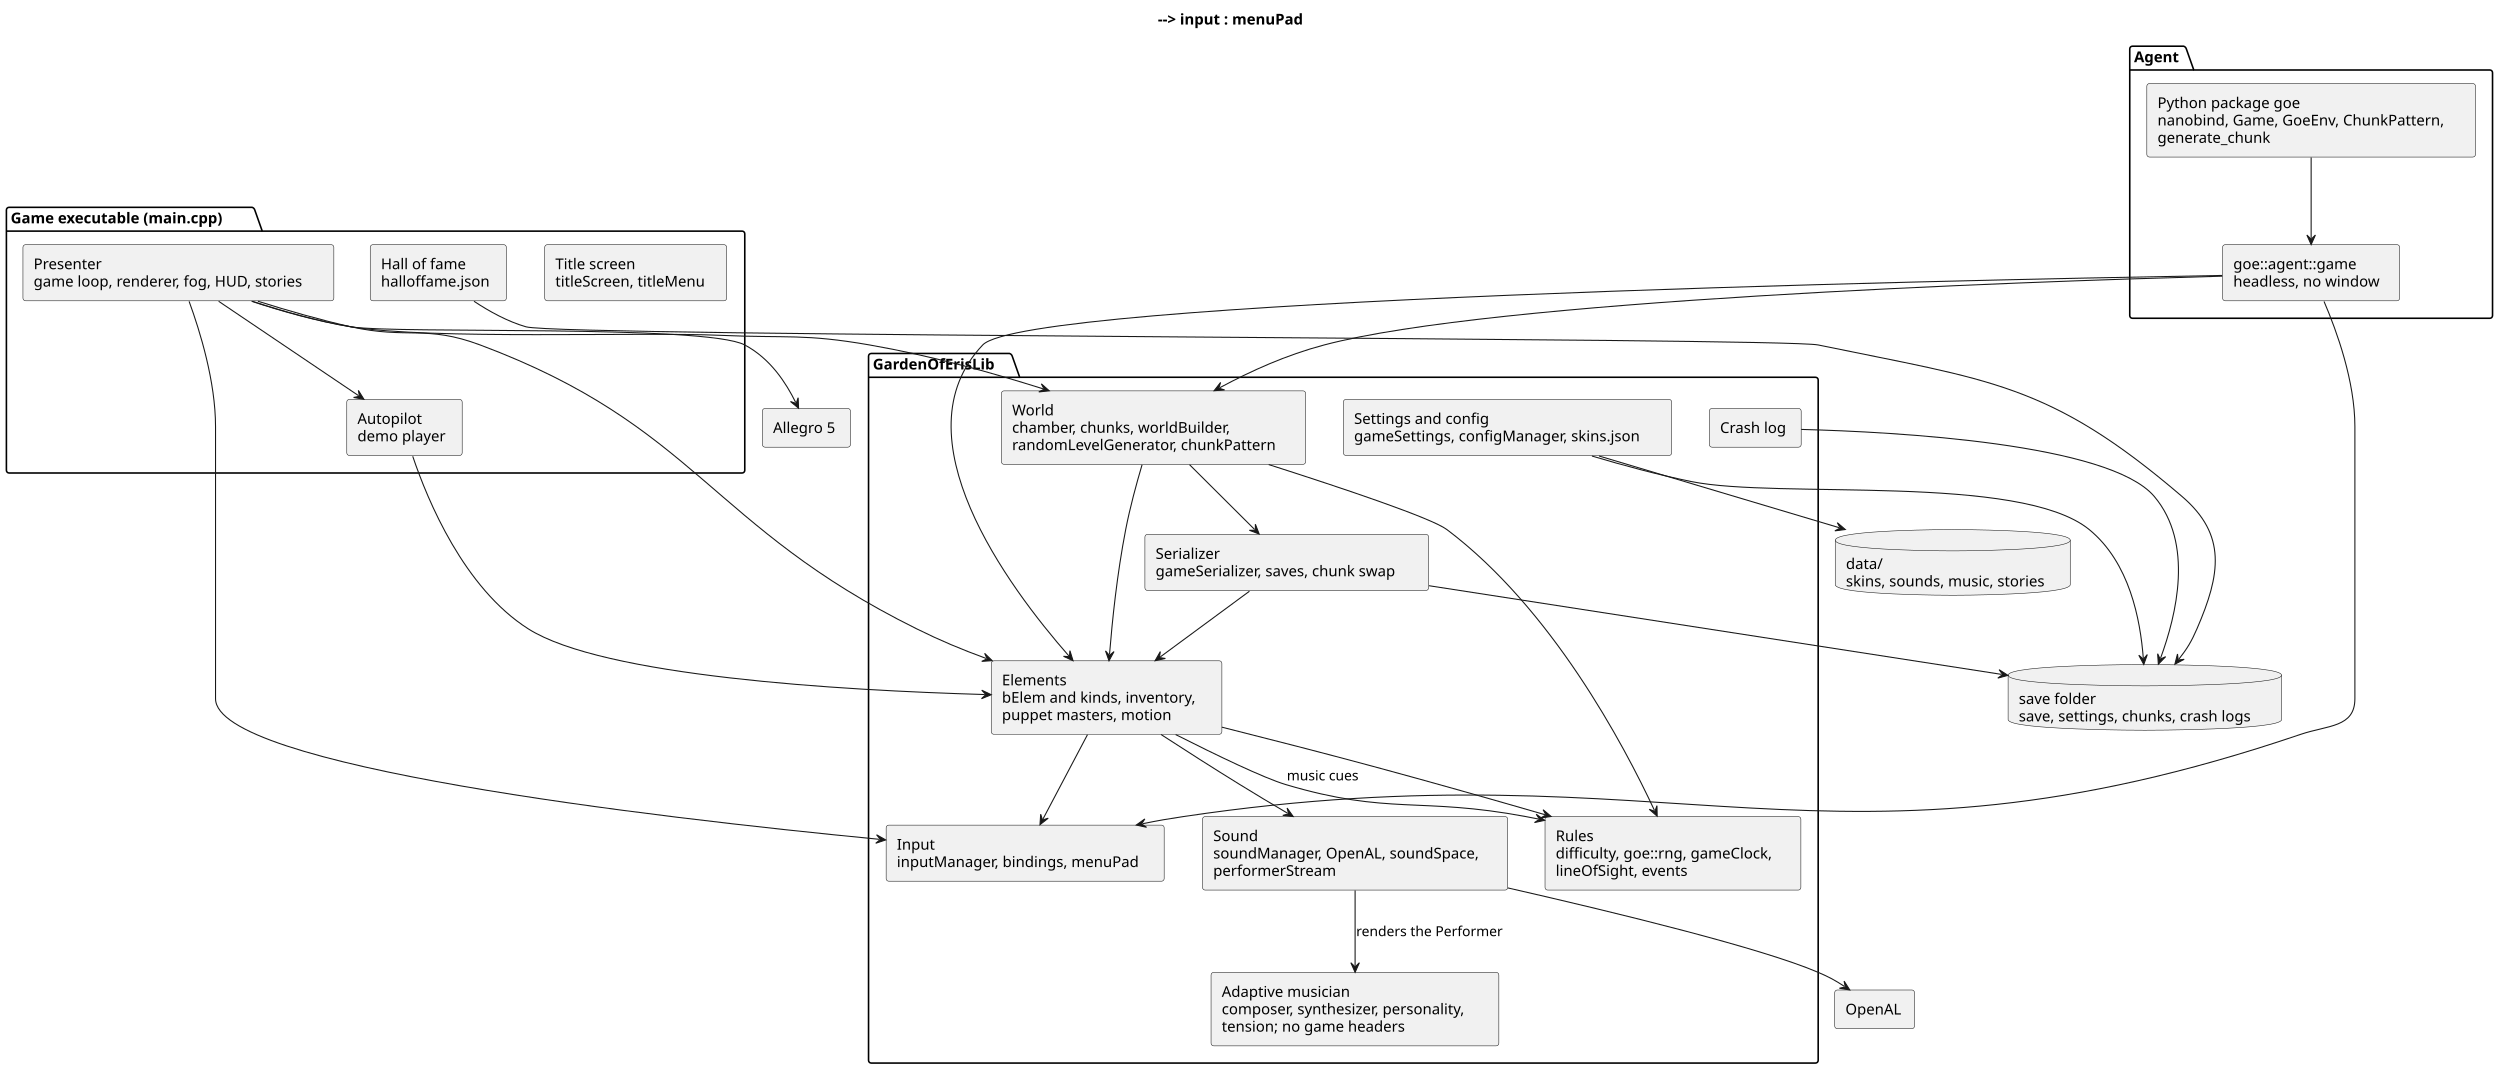
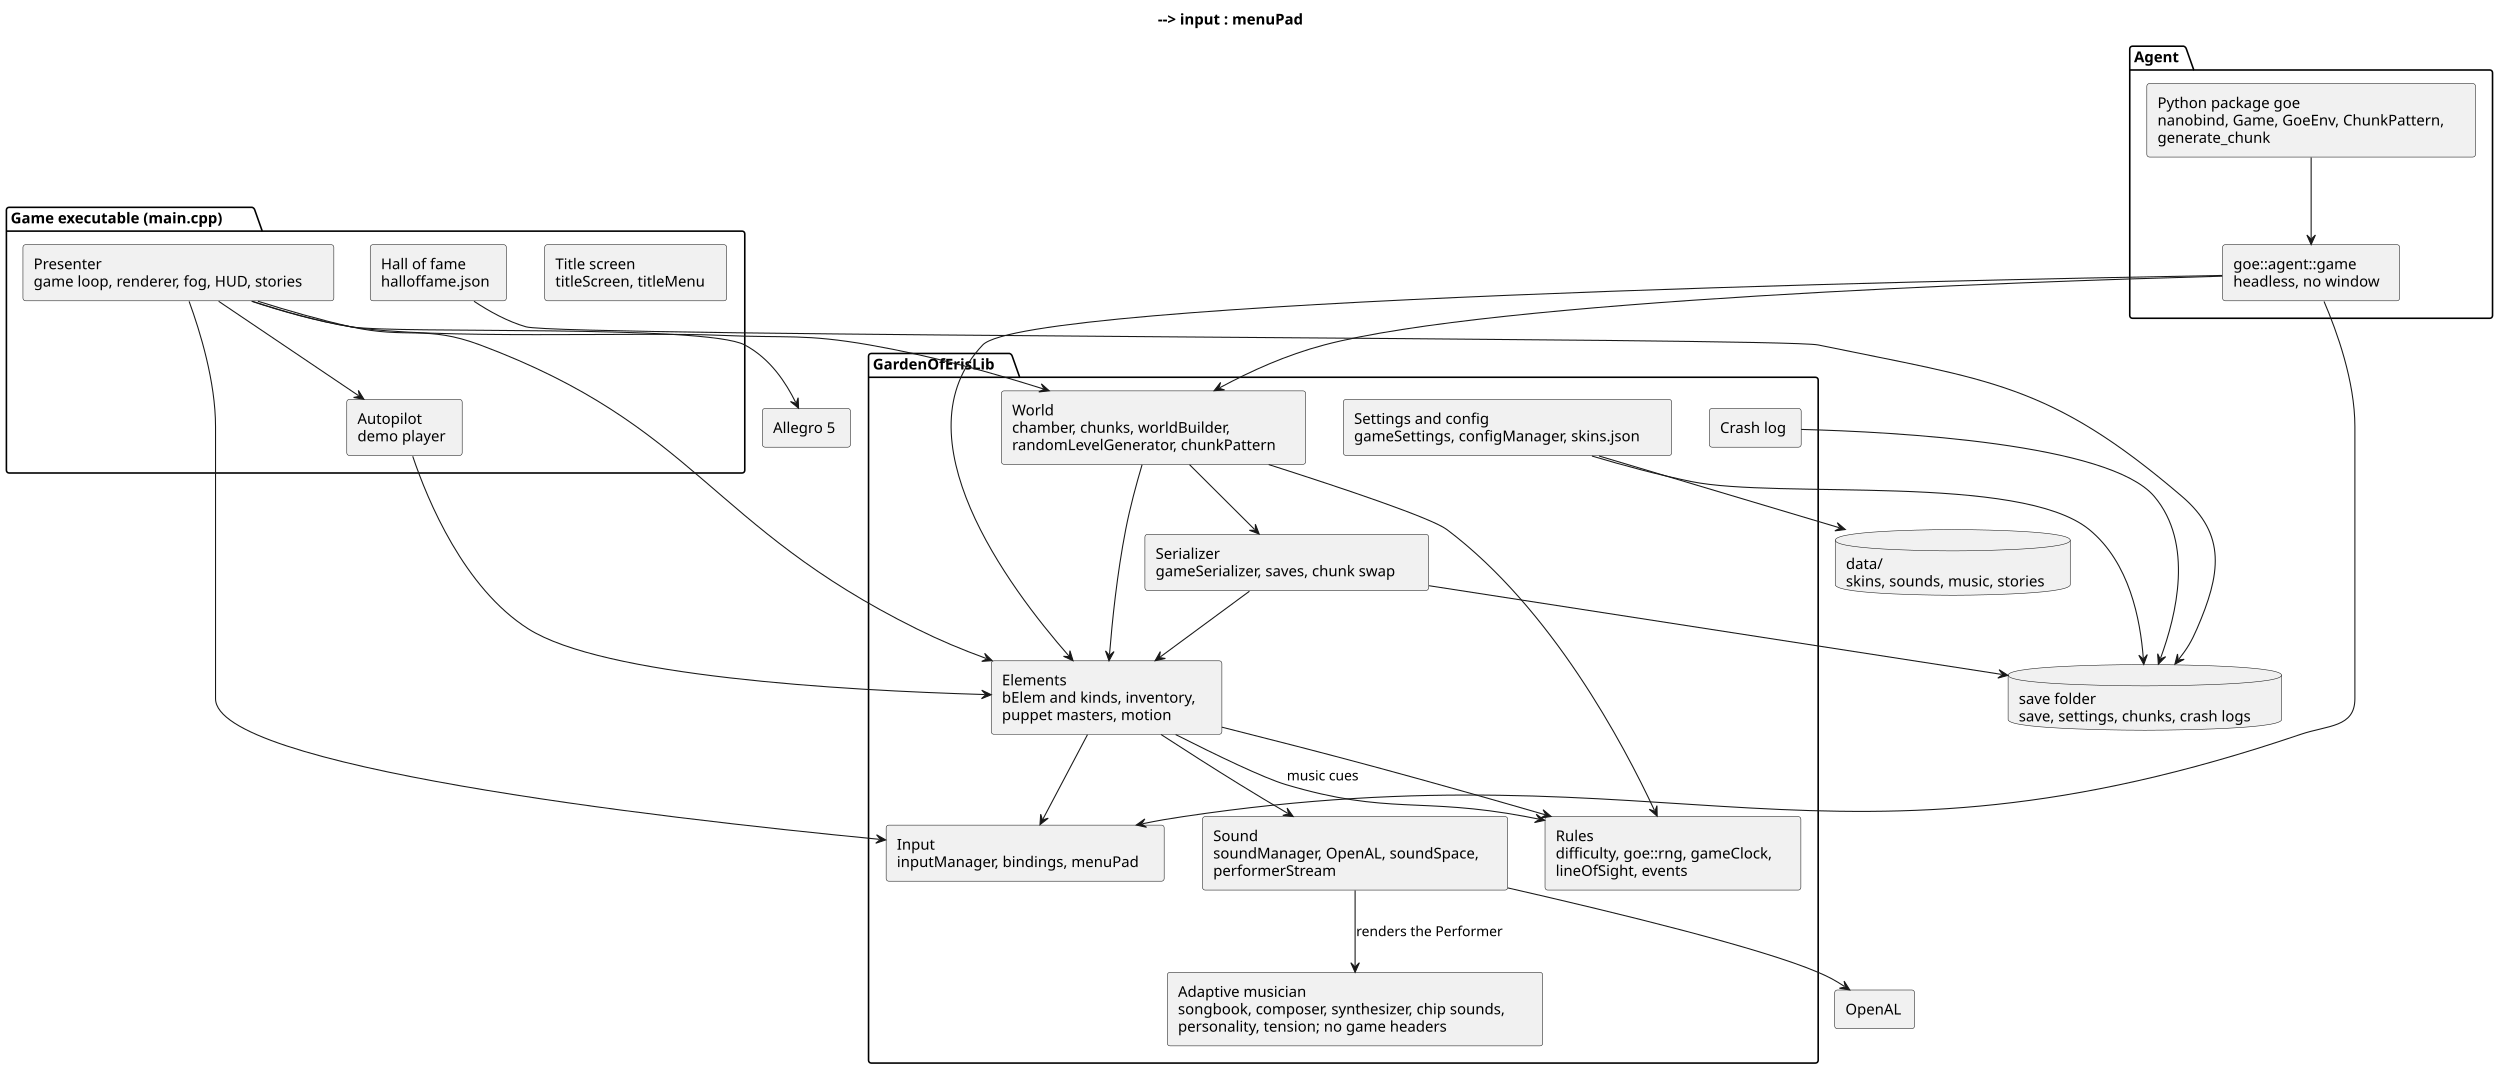
<svg xmlns="http://www.w3.org/2000/svg" contentStyleType="text/css" height="1003px" preserveAspectRatio="none" style="width:2343px;height:1003px;background:#FFFFFF;" version="1.1" viewBox="0 0 2343 1003" width="2343px" zoomAndPan="magnify">
  <defs />
  <g>
    <text fill="#000000" font-family="sans-serif" font-size="14" font-weight="bold" lengthAdjust="spacing" textLength="158.765" x="1085.118" y="22.995">--&gt; input : menuPad</text>
    <g id="cluster_Game executable (main.cpp)">
      <path d="M8.5,194.297 L236.269,194.297 A3.75,3.75 0 0 1 238.769,196.797 L245.769,216.594 L695.5,216.594 A2.5,2.5 0 0 1 698,219.094 L698,440.797 A2.5,2.5 0 0 1 695.5,443.297 L8.5,443.297 A2.5,2.5 0 0 1 6,440.797 L6,196.797 A2.5,2.5 0 0 1 8.5,194.297 " fill="none" style="stroke:#000000;stroke-width:1.5;" />
      <line style="stroke:#000000;stroke-width:1.5;" x1="6" x2="245.769" y1="216.594" y2="216.594" />
      <text fill="#000000" font-family="sans-serif" font-size="14" font-weight="bold" lengthAdjust="spacing" textLength="226.769" x="10" y="209.292">Game executable (main.cpp)</text>
    </g>
    <g id="cluster_GardenOfErisLib">
      <path d="M816.5,331.297 L946.159,331.297 A3.75,3.75 0 0 1 948.659,333.797 L955.659,353.594 L1701.5,353.594 A2.5,2.5 0 0 1 1704,356.094 L1704,993.797 A2.5,2.5 0 0 1 1701.5,996.297 L816.5,996.297 A2.5,2.5 0 0 1 814,993.797 L814,333.797 A2.5,2.5 0 0 1 816.5,331.297 " fill="none" style="stroke:#000000;stroke-width:1.5;" />
      <line style="stroke:#000000;stroke-width:1.5;" x1="814" x2="955.659" y1="353.594" y2="353.594" />
      <text fill="#000000" font-family="sans-serif" font-size="14" font-weight="bold" lengthAdjust="spacing" textLength="128.659" x="818" y="346.292">GardenOfErisLib</text>
    </g>
    <g id="cluster_Agent">
      <path d="M1998.5,43.297 L2046.511,43.297 A3.75,3.75 0 0 1 2049.011,45.797 L2056.011,65.594 L2333.5,65.594 A2.5,2.5 0 0 1 2336,68.094 L2336,295.797 A2.5,2.5 0 0 1 2333.5,298.297 L1998.5,298.297 A2.5,2.5 0 0 1 1996,295.797 L1996,45.797 A2.5,2.5 0 0 1 1998.5,43.297 " fill="none" style="stroke:#000000;stroke-width:1.5;" />
      <line style="stroke:#000000;stroke-width:1.5;" x1="1996" x2="2056.011" y1="65.594" y2="65.594" />
      <text fill="#000000" font-family="sans-serif" font-size="14" font-weight="bold" lengthAdjust="spacing" textLength="47.011" x="2000" y="58.292">Agent</text>
    </g>
    <g id="elem_title">
      <rect fill="#F1F1F1" height="52.594" rx="2.5" ry="2.5" style="stroke:#181818;stroke-width:0.5;" width="170.52" x="510.5" y="229.297" />
      <text fill="#000000" font-family="sans-serif" font-size="14" lengthAdjust="spacing" textLength="81.731" x="520.5" y="252.292">Title screen</text>
      <text fill="#000000" font-family="sans-serif" font-size="14" lengthAdjust="spacing" textLength="150.52" x="520.5" y="268.589">titleScreen, titleMenu</text>
    </g>
    <g id="elem_pres">
      <rect fill="#F1F1F1" height="52.594" rx="2.5" ry="2.5" style="stroke:#181818;stroke-width:0.5;" width="291.38" x="21.5" y="229.297" />
      <text fill="#000000" font-family="sans-serif" font-size="14" lengthAdjust="spacing" textLength="67.45" x="31.5" y="252.292">Presenter</text>
      <text fill="#000000" font-family="sans-serif" font-size="14" lengthAdjust="spacing" textLength="271.38" x="31.5" y="268.589">game loop, renderer, fog, HUD, stories</text>
    </g>
    <g id="elem_pilot">
      <rect fill="#F1F1F1" height="52.594" rx="2.5" ry="2.5" style="stroke:#181818;stroke-width:0.5;" width="108.163" x="325" y="374.297" />
      <text fill="#000000" font-family="sans-serif" font-size="14" lengthAdjust="spacing" textLength="63.226" x="335" y="397.292">Autopilot</text>
      <text fill="#000000" font-family="sans-serif" font-size="14" lengthAdjust="spacing" textLength="88.163" x="335" y="413.589">demo player</text>
    </g>
    <g id="elem_fame">
      <rect fill="#F1F1F1" height="52.594" rx="2.5" ry="2.5" style="stroke:#181818;stroke-width:0.5;" width="127.557" x="347" y="229.297" />
      <text fill="#000000" font-family="sans-serif" font-size="14" lengthAdjust="spacing" textLength="85.039" x="357" y="252.292">Hall of fame</text>
      <text fill="#000000" font-family="sans-serif" font-size="14" lengthAdjust="spacing" textLength="107.557" x="357" y="268.589">halloffame.json</text>
    </g>
    <g id="elem_elems">
      <rect fill="#F1F1F1" height="68.891" rx="2.5" ry="2.5" style="stroke:#181818;stroke-width:0.5;" width="216.144" x="929" y="619.297" />
      <text fill="#000000" font-family="sans-serif" font-size="14" lengthAdjust="spacing" textLength="65.256" x="939" y="642.292">Elements</text>
      <text fill="#000000" font-family="sans-serif" font-size="14" lengthAdjust="spacing" textLength="196.144" x="939" y="658.589">bElem and kinds, inventory,</text>
      <text fill="#000000" font-family="sans-serif" font-size="14" lengthAdjust="spacing" textLength="168.67" x="939" y="674.886">puppet masters, motion</text>
    </g>
    <g id="elem_world">
      <rect fill="#F1F1F1" height="68.891" rx="2.5" ry="2.5" style="stroke:#181818;stroke-width:0.5;" width="285.159" x="938.5" y="366.297" />
      <text fill="#000000" font-family="sans-serif" font-size="14" lengthAdjust="spacing" textLength="40.94" x="948.5" y="389.292">World</text>
      <text fill="#000000" font-family="sans-serif" font-size="14" lengthAdjust="spacing" textLength="222.072" x="948.5" y="405.589">chamber, chunks, worldBuilder,</text>
      <text fill="#000000" font-family="sans-serif" font-size="14" lengthAdjust="spacing" textLength="265.159" x="948.5" y="421.886">randomLevelGenerator, chunkPattern</text>
    </g>
    <g id="elem_ser">
      <rect fill="#F1F1F1" height="52.594" rx="2.5" ry="2.5" style="stroke:#181818;stroke-width:0.5;" width="265.889" x="1073" y="500.797" />
      <text fill="#000000" font-family="sans-serif" font-size="14" lengthAdjust="spacing" textLength="65.222" x="1083" y="523.792">Serializer</text>
      <text fill="#000000" font-family="sans-serif" font-size="14" lengthAdjust="spacing" textLength="245.889" x="1083" y="540.089">gameSerializer, saves, chunk swap</text>
    </g>
    <g id="elem_rules">
      <rect fill="#F1F1F1" height="68.891" rx="2.5" ry="2.5" style="stroke:#181818;stroke-width:0.5;" width="239.775" x="1448" y="765.297" />
      <text fill="#000000" font-family="sans-serif" font-size="14" lengthAdjust="spacing" textLength="38.398" x="1458" y="788.292">Rules</text>
      <text fill="#000000" font-family="sans-serif" font-size="14" lengthAdjust="spacing" textLength="219.775" x="1458" y="804.589">difficulty, goe::rng, gameClock,</text>
      <text fill="#000000" font-family="sans-serif" font-size="14" lengthAdjust="spacing" textLength="133.308" x="1458" y="820.886">lineOfSight, events</text>
    </g>
    <g id="elem_input">
      <rect fill="#F1F1F1" height="52.594" rx="2.5" ry="2.5" style="stroke:#181818;stroke-width:0.5;" width="260.563" x="830.5" y="773.297" />
      <text fill="#000000" font-family="sans-serif" font-size="14" lengthAdjust="spacing" textLength="36.251" x="840.5" y="796.292">Input</text>
      <text fill="#000000" font-family="sans-serif" font-size="14" lengthAdjust="spacing" textLength="240.564" x="840.5" y="812.589">inputManager, bindings, menuPad</text>
    </g>
    <g id="elem_sound">
      <rect fill="#F1F1F1" height="68.891" rx="2.5" ry="2.5" style="stroke:#181818;stroke-width:0.5;" width="286.034" x="1127" y="765.297" />
      <text fill="#000000" font-family="sans-serif" font-size="14" lengthAdjust="spacing" textLength="44.085" x="1137" y="788.292">Sound</text>
      <text fill="#000000" font-family="sans-serif" font-size="14" lengthAdjust="spacing" textLength="266.034" x="1137" y="804.589">soundManager, OpenAL, soundSpace,</text>
      <text fill="#000000" font-family="sans-serif" font-size="14" lengthAdjust="spacing" textLength="121.475" x="1137" y="820.886">performerStream</text>
    </g>
    <g id="elem_musician">
-       <rect fill="#F1F1F1" height="68.891" rx="2.5" ry="2.5" style="stroke:#181818;stroke-width:0.5;" width="269.717" x="1135" y="911.297" />
-       <text fill="#000000" font-family="sans-serif" font-size="14" lengthAdjust="spacing" textLength="129.391" x="1145" y="934.292">Adaptive musician</text>
-       <text fill="#000000" font-family="sans-serif" font-size="14" lengthAdjust="spacing" textLength="249.717" x="1145" y="950.589">composer, synthesizer, personality,</text>
-       <text fill="#000000" font-family="sans-serif" font-size="14" lengthAdjust="spacing" textLength="183.435" x="1145" y="966.886">tension; no game headers</text>
+       <rect fill="#F1F1F1" height="68.891" rx="2.5" ry="2.5" style="stroke:#181818;stroke-width:0.5;" width="351.823" x="1094" y="911.297" />
+       <text fill="#000000" font-family="sans-serif" font-size="14" lengthAdjust="spacing" textLength="129.391" x="1104" y="934.292">Adaptive musician</text>
+       <text fill="#000000" font-family="sans-serif" font-size="14" lengthAdjust="spacing" textLength="331.823" x="1104" y="950.589">songbook, composer, synthesizer, chip sounds,</text>
+       <text fill="#000000" font-family="sans-serif" font-size="14" lengthAdjust="spacing" textLength="270.457" x="1104" y="966.886">personality, tension; no game headers</text>
    </g>
    <g id="elem_cfg">
      <rect fill="#F1F1F1" height="52.594" rx="2.5" ry="2.5" style="stroke:#181818;stroke-width:0.5;" width="307.677" x="1259" y="374.297" />
      <text fill="#000000" font-family="sans-serif" font-size="14" lengthAdjust="spacing" textLength="135.502" x="1269" y="397.292">Settings and config</text>
      <text fill="#000000" font-family="sans-serif" font-size="14" lengthAdjust="spacing" textLength="287.677" x="1269" y="413.589">gameSettings, configManager, skins.json</text>
    </g>
    <g id="elem_crash">
      <rect fill="#F1F1F1" height="36.297" rx="2.5" ry="2.5" style="stroke:#181818;stroke-width:0.5;" width="86.069" x="1602" y="382.797" />
      <text fill="#000000" font-family="sans-serif" font-size="14" lengthAdjust="spacing" textLength="66.069" x="1612" y="405.792">Crash log</text>
    </g>
    <g id="elem_agent">
      <rect fill="#F1F1F1" height="52.594" rx="2.5" ry="2.5" style="stroke:#181818;stroke-width:0.5;" width="165.947" x="2083" y="229.297" />
      <text fill="#000000" font-family="sans-serif" font-size="14" lengthAdjust="spacing" textLength="125.091" x="2093" y="252.292">goe::agent::game</text>
      <text fill="#000000" font-family="sans-serif" font-size="14" lengthAdjust="spacing" textLength="145.947" x="2093" y="268.589">headless, no window</text>
    </g>
    <g id="elem_python">
      <rect fill="#F1F1F1" height="68.891" rx="2.5" ry="2.5" style="stroke:#181818;stroke-width:0.5;" width="308.032" x="2012" y="78.297" />
      <text fill="#000000" font-family="sans-serif" font-size="14" lengthAdjust="spacing" textLength="142.844" x="2022" y="101.292">Python package goe</text>
      <text fill="#000000" font-family="sans-serif" font-size="14" lengthAdjust="spacing" textLength="288.032" x="2022" y="117.589">nanobind, Game, GoeEnv, ChunkPattern,</text>
      <text fill="#000000" font-family="sans-serif" font-size="14" lengthAdjust="spacing" textLength="112.848" x="2022" y="133.886">generate_chunk</text>
    </g>
    <g id="elem_data">
      <path d="M1720,506.297 C1720,496.297 1830.119,496.297 1830.119,496.297 C1830.119,496.297 1940.238,496.297 1940.238,506.297 L1940.238,547.891 C1940.238,557.891 1830.119,557.891 1830.119,557.891 C1830.119,557.891 1720,557.891 1720,547.891 L1720,506.297 " fill="#F1F1F1" style="stroke:#181818;stroke-width:0.5;" />
      <path d="M1720,506.297 C1720,516.297 1830.119,516.297 1830.119,516.297 C1830.119,516.297 1940.238,516.297 1940.238,506.297 " fill="none" style="stroke:#181818;stroke-width:0.5;" />
      <text fill="#000000" font-family="sans-serif" font-size="14" lengthAdjust="spacing" textLength="36.251" x="1730" y="533.292">data/</text>
      <text fill="#000000" font-family="sans-serif" font-size="14" lengthAdjust="spacing" textLength="200.238" x="1730" y="549.589">skins, sounds, music, stories</text>
    </g>
    <g id="elem_saves">
      <path d="M1882,632.797 C1882,622.797 2010.152,622.797 2010.152,622.797 C2010.152,622.797 2138.305,622.797 2138.305,632.797 L2138.305,674.391 C2138.305,684.391 2010.152,684.391 2010.152,684.391 C2010.152,684.391 1882,684.391 1882,674.391 L1882,632.797 " fill="#F1F1F1" style="stroke:#181818;stroke-width:0.5;" />
      <path d="M1882,632.797 C1882,642.797 2010.152,642.797 2010.152,642.797 C2010.152,642.797 2138.305,642.797 2138.305,632.797 " fill="none" style="stroke:#181818;stroke-width:0.5;" />
      <text fill="#000000" font-family="sans-serif" font-size="14" lengthAdjust="spacing" textLength="77.861" x="1892" y="659.792">save folder</text>
      <text fill="#000000" font-family="sans-serif" font-size="14" lengthAdjust="spacing" textLength="236.305" x="1892" y="676.089">save, settings, chunks, crash logs</text>
    </g>
    <g id="elem_allegro">
      <rect fill="#F1F1F1" height="36.297" rx="2.5" ry="2.5" style="stroke:#181818;stroke-width:0.5;" width="82.535" x="714.5" y="382.797" />
      <text fill="#000000" font-family="sans-serif" font-size="14" lengthAdjust="spacing" textLength="62.535" x="724.5" y="405.792">Allegro 5</text>
    </g>
    <g id="elem_openal">
      <rect fill="#F1F1F1" height="36.297" rx="2.5" ry="2.5" style="stroke:#181818;stroke-width:0.5;" width="74.769" x="1719.5" y="927.797" />
      <text fill="#000000" font-family="sans-serif" font-size="14" lengthAdjust="spacing" textLength="54.77" x="1729.5" y="950.792">OpenAL</text>
    </g>
    <g id="link_pres_pilot">
      <path d="M204.9,282.367 C243.37,308.307 297.616,344.901 336.096,370.861 " fill="none" id="pres-to-pilot" style="stroke:#181818;stroke-width:1.0;" />
      <polygon fill="#181818" points="341.07,374.217,335.846,365.868,336.925,371.421,331.372,372.499,341.07,374.217" style="stroke:#181818;stroke-width:1.0;" />
    </g>
    <g id="link_pres_elems">
      <path d="M241.76,282.327 C268.98,290.897 300.14,299.907 329,306.297 C382.02,318.047 399.14,304.267 450,323.297 C653.08,399.297 664.67,493.097 859,589.297 C881.35,600.357 900.477,608.381 924.257,617.101 " fill="none" id="pres-to-elems" style="stroke:#181818;stroke-width:1.0;" />
      <polygon fill="#181818" points="929.89,619.167,922.817,612.313,925.196,617.446,920.063,619.824,929.89,619.167" style="stroke:#181818;stroke-width:1.0;" />
    </g>
    <g id="link_pres_world">
      <path d="M235.79,282.367 C264.22,291.737 297.79,301.267 329,306.297 C405.15,318.567 598.94,310.917 676,314.297 C737.85,317.007 754.01,312.677 815,323.297 C871.69,333.167 927.828,348.732 977.608,364.432 " fill="none" id="pres-to-world" style="stroke:#181818;stroke-width:1.0;" />
      <polygon fill="#181818" points="983.33,366.237,975.95,359.715,978.562,364.733,973.544,367.345,983.33,366.237" style="stroke:#181818;stroke-width:1.0;" />
    </g>
    <g id="link_pres_input">
      <path d="M177.22,282.427 C187.55,310.697 202,357.757 202,399.797 C202,399.797 202,399.797 202,654.797 C202,717.957 606.998,765.558 824.118,786.608 " fill="none" id="pres-to-input" style="stroke:#181818;stroke-width:1.0;" />
      <polygon fill="#181818" points="830.09,787.187,821.518,782.337,825.113,786.704,820.746,790.3,830.09,787.187" style="stroke:#181818;stroke-width:1.0;" />
    </g>
    <g id="link_pres_allegro">
      <path d="M236.62,282.407 C264.89,291.667 298.11,301.107 329,306.297 C369.48,313.107 661.8,303.947 698,323.297 C722.25,336.257 736.673,358.912 745.753,377.212 " fill="none" id="pres-to-allegro" style="stroke:#181818;stroke-width:1.0;" />
      <polygon fill="#181818" points="748.42,382.587,748.003,372.747,746.198,378.108,740.837,376.303,748.42,382.587" style="stroke:#181818;stroke-width:1.0;" />
    </g>
    <g id="link_pilot_elems">
      <path d="M386.8,427.617 C400.91,469.417 434.93,551.077 495,589.297 C564.84,633.737 785.893,646.922 922.973,650.922 " fill="none" id="pilot-to-elems" style="stroke:#181818;stroke-width:1.0;" />
      <polygon fill="#181818" points="928.97,651.097,920.091,646.836,923.972,650.951,919.857,654.833,928.97,651.097" style="stroke:#181818;stroke-width:1.0;" />
    </g>
    <g id="link_elems_rules">
      <path d="M1145.17,681.507 C1189.24,692.597 1240.63,705.767 1287,718.297 C1341.99,733.157 1397.017,748.788 1447.957,763.538 " fill="none" id="elems-to-rules" style="stroke:#181818;stroke-width:1.0;" />
      <polygon fill="#181818" points="1453.72,765.207,1446.188,758.861,1448.917,763.816,1443.963,766.546,1453.72,765.207" style="stroke:#181818;stroke-width:1.0;" />
    </g>
    <g id="link_elems_rules">
      <path d="M1101.81,688.437 C1139.85,707.667 1184.39,729.157 1205,735.297 C1301.68,764.117 1330.84,746.707 1430,765.297 C1435.82,766.387 1435.875,766.351 1441.865,767.591 " fill="none" id="elems-to-rules-1" style="stroke:#181818;stroke-width:1.0;" />
      <polygon fill="#181818" points="1447.74,768.807,1439.738,763.066,1442.844,767.793,1438.116,770.899,1447.74,768.807" style="stroke:#181818;stroke-width:1.0;" />
      <text fill="#000000" font-family="sans-serif" font-size="13" lengthAdjust="spacing" textLength="72.725" x="1206" y="731.364">music cues</text>
    </g>
    <g id="link_elems_sound">
      <path d="M1088.09,688.367 C1110.62,702.997 1137.49,720.207 1162,735.297 C1178.11,745.217 1190.578,752.686 1206.838,762.246 " fill="none" id="elems-to-sound" style="stroke:#181818;stroke-width:1.0;" />
      <polygon fill="#181818" points="1212.01,765.287,1206.279,757.277,1207.7,762.753,1202.224,764.173,1212.01,765.287" style="stroke:#181818;stroke-width:1.0;" />
    </g>
    <g id="link_elems_input">
      <path d="M1019.18,688.557 C1005.58,714.327 989.92,744 977.471,767.591 " fill="none" id="elems-to-input" style="stroke:#181818;stroke-width:1.0;" />
      <polygon fill="#181818" points="974.67,772.897,982.408,766.804,977.004,768.475,975.333,763.07,974.67,772.897" style="stroke:#181818;stroke-width:1.0;" />
    </g>
    <g id="link_world_elems">
      <path d="M1070.33,435.617 C1065.04,453.497 1058.95,475.917 1055,496.297 C1046.85,538.317 1042.426,581.467 1039.836,613.317 " fill="none" id="world-to-elems" style="stroke:#181818;stroke-width:1.0;" />
      <polygon fill="#181818" points="1039.35,619.297,1044.066,610.651,1039.755,614.313,1036.093,610.002,1039.35,619.297" style="stroke:#181818;stroke-width:1.0;" />
    </g>
    <g id="link_world_rules">
      <path d="M1189.02,435.397 C1259.8,458.017 1341.78,485.597 1356,496.297 C1454.12,570.157 1521.531,697.351 1550.551,759.49 " fill="none" id="world-to-rules" style="stroke:#181818;stroke-width:1.0;" />
      <polygon fill="#181818" points="1553.09,764.927,1552.906,755.08,1550.974,760.397,1545.658,758.465,1553.09,764.927" style="stroke:#181818;stroke-width:1.0;" />
    </g>
    <g id="link_world_ser">
      <path d="M1114.83,435.487 C1135.36,455.937 1156.918,477.413 1175.828,496.243 " fill="none" id="world-to-ser" style="stroke:#181818;stroke-width:1.0;" />
      <polygon fill="#181818" points="1180.08,500.477,1176.525,491.292,1176.537,496.949,1170.88,496.961,1180.08,500.477" style="stroke:#181818;stroke-width:1.0;" />
    </g>
    <g id="link_ser_elems">
      <path d="M1170.98,554.097 C1145.36,572.967 1115.201,595.188 1087.401,615.668 " fill="none" id="ser-to-elems" style="stroke:#181818;stroke-width:1.0;" />
      <polygon fill="#181818" points="1082.57,619.227,1092.188,617.109,1086.596,616.261,1087.444,610.668,1082.57,619.227" style="stroke:#181818;stroke-width:1.0;" />
    </g>
    <g id="link_ser_saves">
      <path d="M1339.22,548.927 C1489.83,572.247 1727.421,609.038 1875.921,632.038 " fill="none" id="ser-to-saves" style="stroke:#181818;stroke-width:1.0;" />
      <polygon fill="#181818" points="1881.85,632.957,1873.568,627.626,1876.909,632.192,1872.344,635.532,1881.85,632.957" style="stroke:#181818;stroke-width:1.0;" />
    </g>
    <g id="link_fame_saves">
      <path d="M444.22,282.347 C458.44,291.777 475.73,301.357 493,306.297 C525.35,315.547 1671.06,316.467 1704,323.297 C1864.76,356.607 1920.26,358.567 2045,465.297 C2087.14,501.357 2081.03,538.397 2059,589.297 C2053.91,601.057 2049.873,607.852 2042.023,617.772 " fill="none" id="fame-to-saves" style="stroke:#181818;stroke-width:1.0;" />
      <polygon fill="#181818" points="2038.3,622.477,2047.022,617.902,2041.403,618.556,2040.748,612.937,2038.3,622.477" style="stroke:#181818;stroke-width:1.0;" />
    </g>
    <g id="link_cfg_data">
      <path d="M1498.64,427.367 C1565.62,447.367 1653.141,473.49 1723.661,494.55 " fill="none" id="cfg-to-data" style="stroke:#181818;stroke-width:1.0;" />
      <polygon fill="#181818" points="1729.41,496.267,1721.931,489.859,1724.619,494.836,1719.642,497.524,1729.41,496.267" style="stroke:#181818;stroke-width:1.0;" />
    </g>
    <g id="link_cfg_saves">
      <path d="M1491.98,427.397 C1520.98,436.037 1554.24,445.057 1585,451.297 C1666.82,467.897 1893.35,443.477 1958,496.297 C1995.91,527.277 2005.92,580.715 2008.69,616.755 " fill="none" id="cfg-to-saves" style="stroke:#181818;stroke-width:1.0;" />
      <polygon fill="#181818" points="2009.15,622.737,2012.448,613.457,2008.767,617.752,2004.472,614.07,2009.15,622.737" style="stroke:#181818;stroke-width:1.0;" />
    </g>
    <g id="link_sound_openal">
      <path d="M1413.19,832.167 C1518.49,856.187 1651.96,888.897 1704,911.297 C1714.2,915.687 1719.669,918.597 1728.599,924.477 " fill="none" id="sound-to-openal" style="stroke:#181818;stroke-width:1.0;" />
      <polygon fill="#181818" points="1733.61,927.777,1728.293,919.487,1729.434,925.027,1723.893,926.168,1733.61,927.777" style="stroke:#181818;stroke-width:1.0;" />
    </g>
    <g id="link_sound_musician">
      <path d="M1270,834.557 C1270,857.667 1270,882.187 1270,905.247 " fill="none" id="sound-to-musician" style="stroke:#181818;stroke-width:1.0;" />
      <polygon fill="#181818" points="1270,911.247,1274,902.247,1270,906.247,1266,902.247,1270,911.247" style="stroke:#181818;stroke-width:1.0;" />
      <text fill="#000000" font-family="sans-serif" font-size="13" lengthAdjust="spacing" textLength="144.612" x="1271" y="877.364">renders the Performer</text>
    </g>
    <g id="link_crash_saves">
      <path d="M1688.09,402.447 C1777.22,404.797 1977.04,415.607 2019,465.297 C2056.11,509.247 2039.838,576.084 2024.868,616.864 " fill="none" id="crash-to-saves" style="stroke:#181818;stroke-width:1.0;" />
      <polygon fill="#181818" points="2022.8,622.497,2029.656,615.427,2024.523,617.803,2022.147,612.67,2022.8,622.497" style="stroke:#181818;stroke-width:1.0;" />
    </g>
    <g id="link_python_agent">
      <path d="M2166,147.567 C2166,172.667 2166,200.367 2166,223.247 " fill="none" id="python-to-agent" style="stroke:#181818;stroke-width:1.0;" />
      <polygon fill="#181818" points="2166,229.247,2170,220.247,2166,224.247,2162,220.247,2166,229.247" style="stroke:#181818;stroke-width:1.0;" />
    </g>
    <g id="link_agent_world">
      <path d="M2082.7,258.817 C1886.24,264.227 1398.68,281.537 1241,323.297 C1205.13,332.797 1172.872,347.469 1143.172,363.339 " fill="none" id="agent-to-world" style="stroke:#181818;stroke-width:1.0;" />
      <polygon fill="#181818" points="1137.88,366.167,1147.703,365.453,1142.29,363.81,1143.933,358.397,1137.88,366.167" style="stroke:#181818;stroke-width:1.0;" />
    </g>
    <g id="link_agent_elems">
      <path d="M2082.56,258.137 C1809.99,262.907 960.98,281.127 921,323.297 C840.06,408.677 944.456,549.364 1001.686,614.694 " fill="none" id="agent-to-elems" style="stroke:#181818;stroke-width:1.0;" />
      <polygon fill="#181818" points="1005.64,619.207,1002.718,609.801,1002.345,615.446,996.701,615.073,1005.64,619.207" style="stroke:#181818;stroke-width:1.0;" />
    </g>
    <g id="link_agent_input">
      <path d="M2178.08,282.517 C2190.17,310.667 2207,357.437 2207,399.797 C2207,399.797 2207,399.797 2207,654.797 C2207,681.917 2181.68,679.577 2156,688.297 C1714.18,838.297 1570.49,696.487 1109,765.297 C1094.67,767.437 1085.537,768.987 1070.817,772.017 " fill="none" id="agent-to-input" style="stroke:#181818;stroke-width:1.0;" />
      <polygon fill="#181818" points="1064.94,773.227,1074.562,775.33,1069.837,772.219,1072.949,767.495,1064.94,773.227" style="stroke:#181818;stroke-width:1.0;" />
    </g>
  </g>
</svg>
